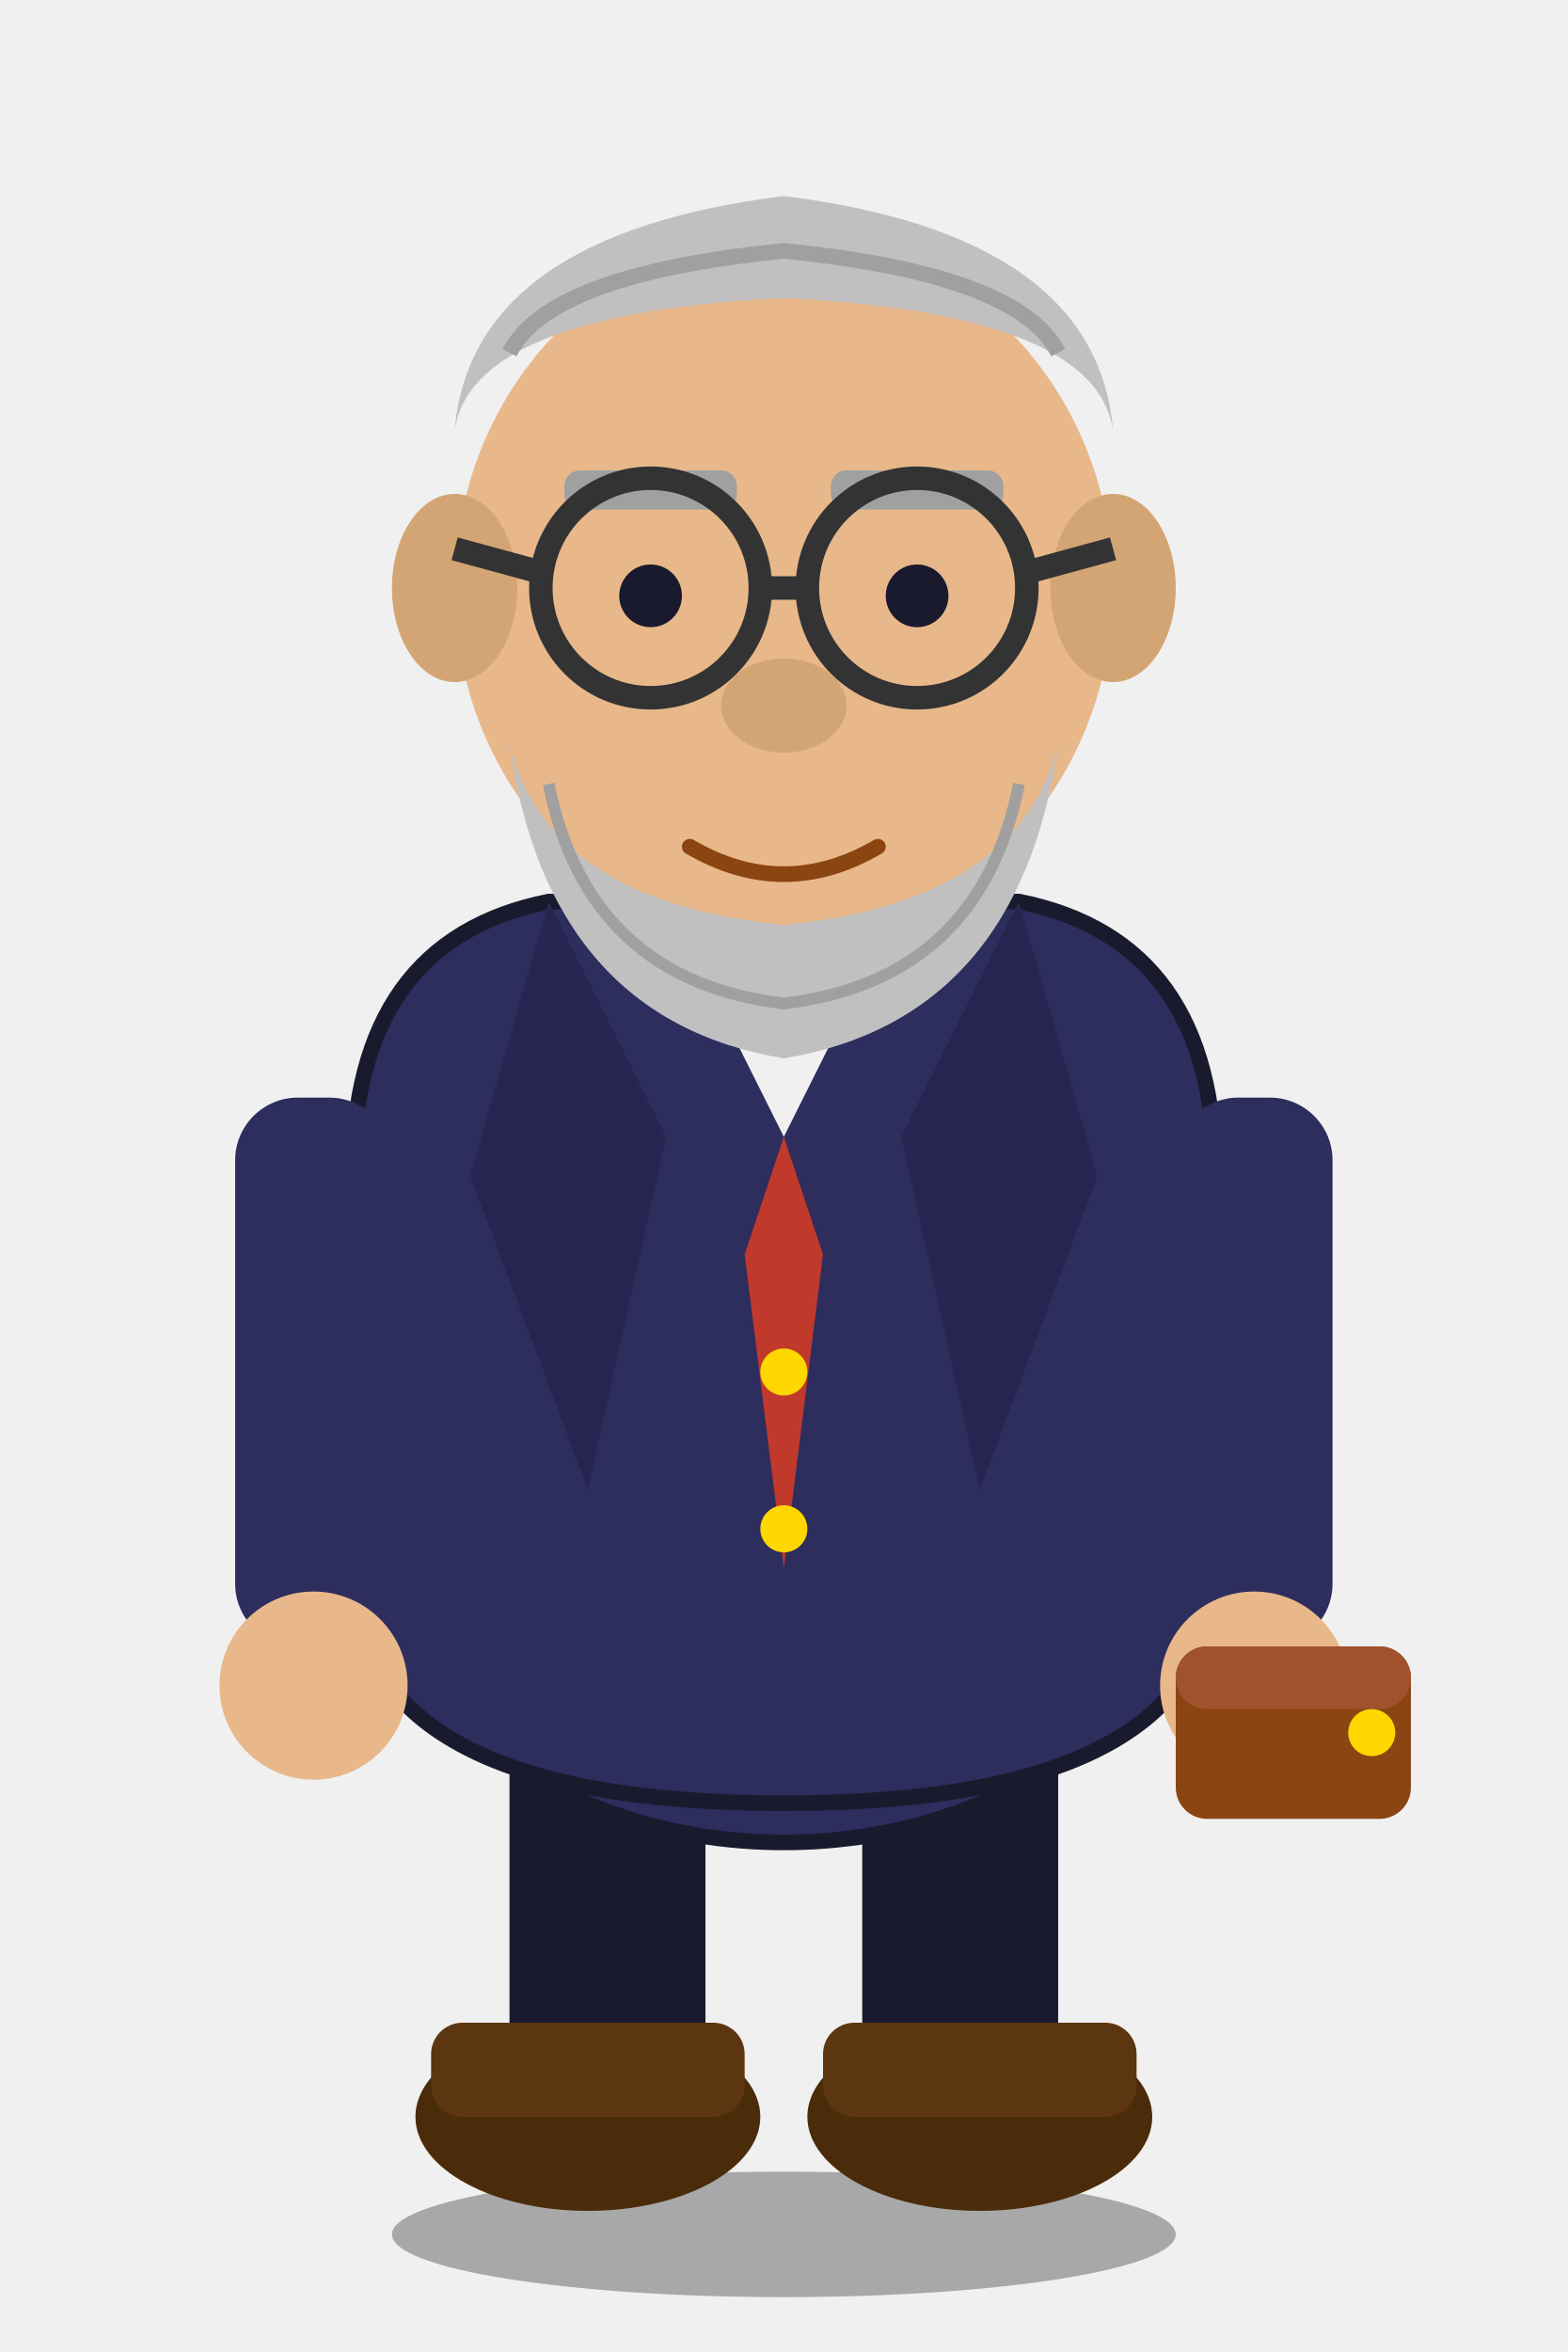
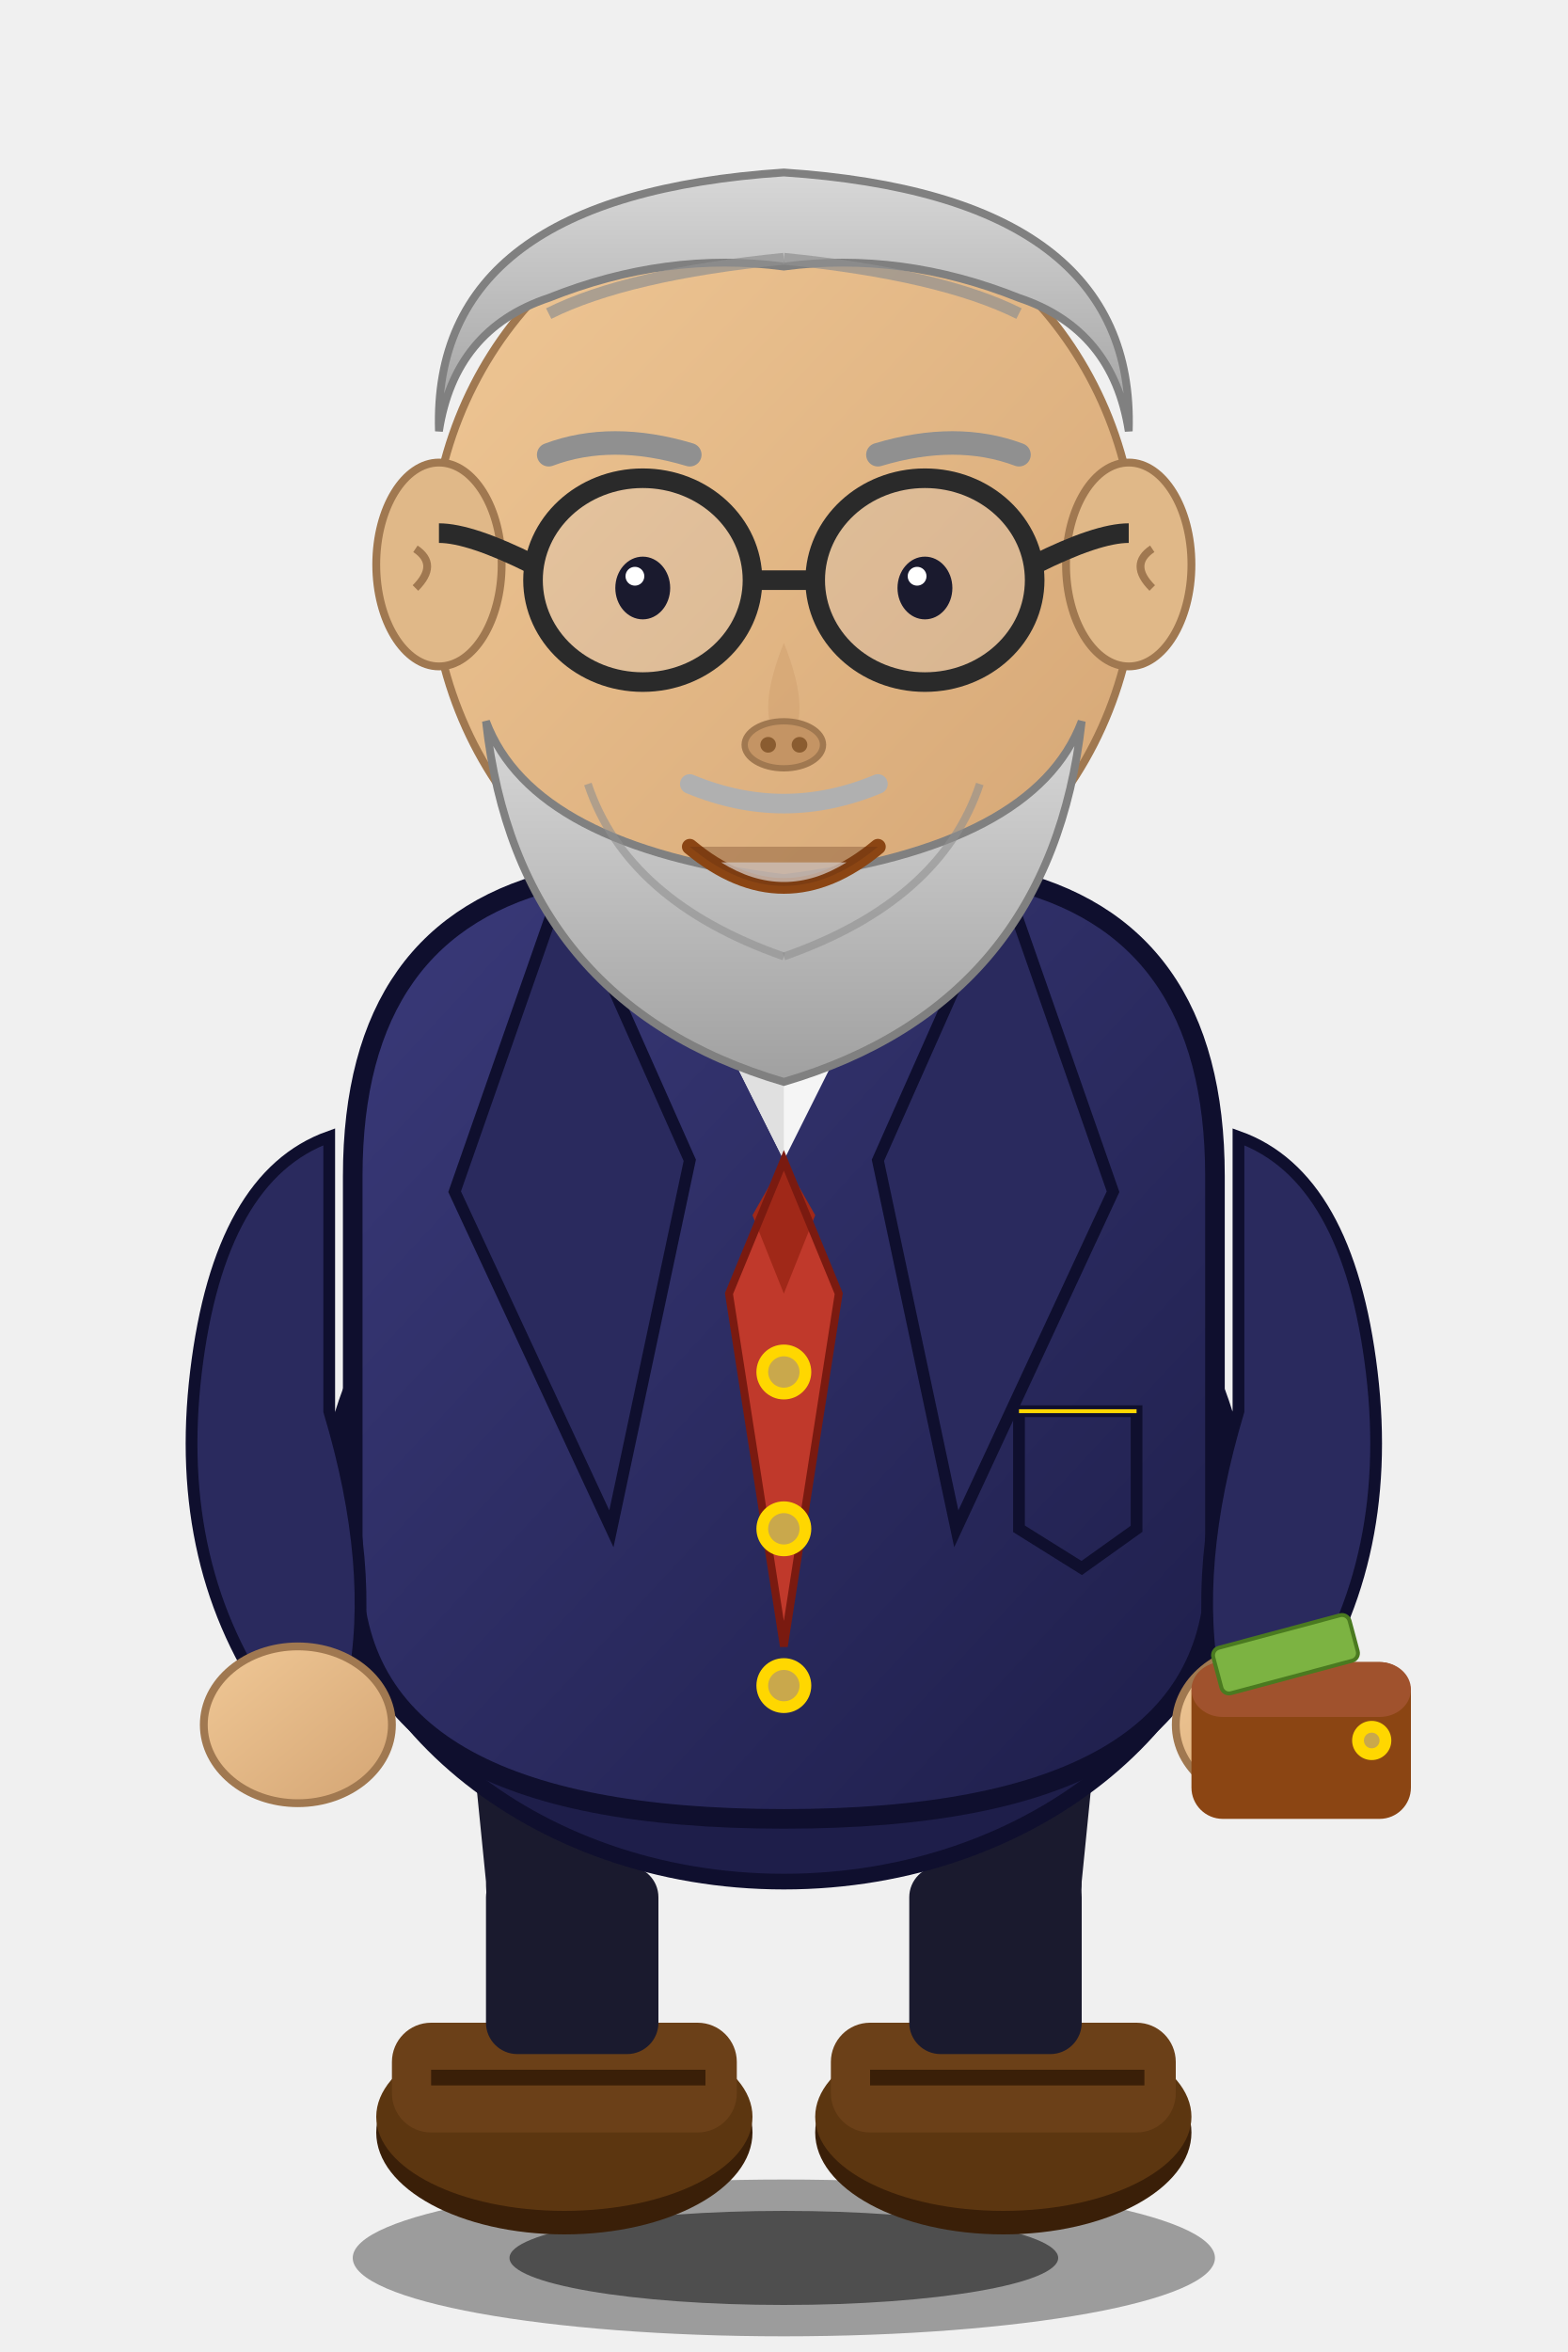
<svg xmlns="http://www.w3.org/2000/svg" viewBox="0 0 200 300" width="200" height="300">
-   <ellipse cx="100" cy="285" rx="50" ry="8" fill="rgba(0,0,0,0.3)" />
+   <ellipse cx="100" cy="288" rx="55" ry="10" fill="rgba(0,0,0,0.35)" />
+   <ellipse cx="100" cy="288" rx="35" ry="6" fill="rgba(0,0,0,0.5)" />
  <g id="tevas-left-leg">
-     <rect x="65" y="220" width="25" height="45" rx="6" fill="#1a1a2e" />
-     <ellipse cx="75" cy="270" rx="22" ry="12" fill="#4a2c0a" />
-     <rect x="55" y="258" width="40" height="12" rx="4" fill="#5c3610" />
+     <ellipse cx="72" cy="272" rx="24" ry="13" fill="#3a1f08" />
+     <ellipse cx="72" cy="270" rx="24" ry="12" fill="#5c3610" />
+     <rect x="50" y="258" width="44" height="14" rx="5" fill="#6b4018" />
+     <line x1="55" y1="265" x2="90" y2="265" stroke="#3a1f08" stroke-width="2" />
+     <rect x="62" y="238" width="22" height="24" rx="4" fill="#1a1a2e" />
+     <path d="M 60 220 L 62 240 Q 62 250 72 250 Q 82 250 82 240 L 84 220 Z" fill="#1a1a2e" />
  </g>
  <g id="tevas-right-leg">
-     <rect x="110" y="220" width="25" height="45" rx="6" fill="#1a1a2e" />
-     <ellipse cx="125" cy="270" rx="22" ry="12" fill="#4a2c0a" />
-     <rect x="105" y="258" width="40" height="12" rx="4" fill="#5c3610" />
+     <ellipse cx="128" cy="272" rx="24" ry="13" fill="#3a1f08" />
+     <ellipse cx="128" cy="270" rx="24" ry="12" fill="#5c3610" />
+     <rect x="106" y="258" width="44" height="14" rx="5" fill="#6b4018" />
+     <line x1="111" y1="265" x2="146" y2="265" stroke="#3a1f08" stroke-width="2" />
+     <rect x="116" y="238" width="22" height="24" rx="4" fill="#1a1a2e" />
+     <path d="M 116 220 L 118 240 Q 118 250 128 250 Q 138 250 138 240 L 140 220 Z" fill="#1a1a2e" />
  </g>
  <g id="tevas-body">
-     <ellipse cx="100" cy="190" rx="55" ry="45" fill="#2d2d5e" />
-     <ellipse cx="100" cy="190" rx="55" ry="45" fill="none" stroke="#1a1a2e" stroke-width="2" />
-     <path d="M 45 150 Q 45 120 70 115 L 130 115 Q 155 120 155 150 L 155 200 Q 155 230 100 230 Q 45 230 45 200 Z" fill="#2d2d5e" />
-     <path d="M 45 150 Q 45 120 70 115 L 130 115 Q 155 120 155 150 L 155 200 Q 155 230 100 230 Q 45 230 45 200 Z" fill="none" stroke="#1a1a2e" stroke-width="2" />
-     <path d="M 85 115 L 100 145 L 115 115 Z" fill="#f0f0f0" />
-     <path d="M 100 145 L 95 160 L 100 200 L 105 160 Z" fill="#c0392b" />
-     <path d="M 70 115 L 85 145 L 75 190 L 60 150 Z" fill="#252550" />
-     <path d="M 130 115 L 115 145 L 125 190 L 140 150 Z" fill="#252550" />
-     <circle cx="100" cy="175" r="3" fill="#FFD700" />
-     <circle cx="100" cy="195" r="3" fill="#FFD700" />
-     <rect x="30" y="140" width="20" height="70" rx="8" fill="#2d2d5e" />
-     <rect x="150" y="140" width="20" height="70" rx="8" fill="#2d2d5e" />
-     <circle cx="40" cy="215" r="12" fill="#e8b88a" />
-     <circle cx="160" cy="215" r="12" fill="#e8b88a" />
-     <rect x="150" y="210" width="30" height="22" rx="4" fill="#8B4513" />
-     <rect x="150" y="210" width="30" height="8" rx="4" fill="#A0522D" />
-     <circle cx="175" cy="221" r="3" fill="#FFD700" />
-     <rect x="90" y="100" width="20" height="20" fill="#e8b88a" />
-     <ellipse cx="100" cy="75" rx="42" ry="45" fill="#e8b88a" />
-     <ellipse cx="58" cy="75" rx="8" ry="12" fill="#d4a574" />
-     <ellipse cx="142" cy="75" rx="8" ry="12" fill="#d4a574" />
-     <path d="M 58 55 Q 60 30 100 25 Q 140 30 142 55 Q 140 40 100 38 Q 60 40 58 55 Z" fill="#c0c0c0" />
-     <path d="M 65 45 Q 70 35 100 32 Q 130 35 135 45" fill="none" stroke="#a0a0a0" stroke-width="2" />
-     <rect x="72" y="60" width="22" height="5" rx="2" fill="#a0a0a0" />
-     <rect x="106" y="60" width="22" height="5" rx="2" fill="#a0a0a0" />
-     <circle cx="83" cy="75" r="14" fill="none" stroke="#333" stroke-width="3" />
-     <circle cx="117" cy="75" r="14" fill="none" stroke="#333" stroke-width="3" />
-     <line x1="97" y1="75" x2="103" y2="75" stroke="#333" stroke-width="3" />
-     <line x1="69" y1="73" x2="58" y2="70" stroke="#333" stroke-width="3" />
-     <line x1="131" y1="73" x2="142" y2="70" stroke="#333" stroke-width="3" />
-     <circle cx="83" cy="76" r="4" fill="#1a1a2e" />
-     <circle cx="117" cy="76" r="4" fill="#1a1a2e" />
-     <ellipse cx="100" cy="90" rx="8" ry="6" fill="#d4a574" />
-     <path d="M 65 95 Q 70 130 100 135 Q 130 130 135 95 Q 130 115 100 118 Q 70 115 65 95 Z" fill="#c0c0c0" />
-     <path d="M 70 100 Q 75 125 100 128 Q 125 125 130 100" fill="none" stroke="#a0a0a0" stroke-width="1.5" />
-     <path d="M 88 108 Q 100 115 112 108" fill="none" stroke="#8B4513" stroke-width="2" stroke-linecap="round" />
+     <defs>
+       <linearGradient id="jacketGrad" x1="0%" y1="0%" x2="100%" y2="100%">
+         <stop offset="0%" stop-color="#3a3a7a" />
+         <stop offset="100%" stop-color="#1e1e4a" />
+       </linearGradient>
+       <linearGradient id="skinGrad" x1="0%" y1="0%" x2="100%" y2="100%">
+         <stop offset="0%" stop-color="#f0c896" />
+         <stop offset="100%" stop-color="#d4a574" />
+       </linearGradient>
+       <linearGradient id="hairGrad" x1="0%" y1="0%" x2="0%" y2="100%">
+         <stop offset="0%" stop-color="#d8d8d8" />
+         <stop offset="100%" stop-color="#a0a0a0" />
+       </linearGradient>
+       <radialGradient id="bellyGrad" cx="50%" cy="40%">
+         <stop offset="0%" stop-color="#3a3a7a" />
+         <stop offset="100%" stop-color="#1e1e4a" />
+       </radialGradient>
+     </defs>
+     <ellipse cx="100" cy="192" rx="58" ry="48" fill="url(#bellyGrad)" />
+     <ellipse cx="100" cy="192" rx="58" ry="48" fill="none" stroke="#0f0f2e" stroke-width="2" />
+     <path d="M 45 150 Q 45 118 72 112 L 128 112 Q 155 118 155 150 L 155 200 Q 155 232 100 232 Q 45 232 45 200 Z" fill="url(#jacketGrad)" />
+     <path d="M 45 150 Q 45 118 72 112 L 128 112 Q 155 118 155 150 L 155 200 Q 155 232 100 232 Q 45 232 45 200 Z" fill="none" stroke="#0f0f2e" stroke-width="2.5" />
+     <path d="M 82 112 L 100 148 L 118 112 Z" fill="#f5f5f5" />
+     <path d="M 82 112 L 100 148 L 100 115 Z" fill="#e0e0e0" />
+     <path d="M 100 148 L 93 165 L 100 210 L 107 165 Z" fill="#c0392b" />
+     <path d="M 100 148 L 96 155 L 100 165 L 104 155 Z" fill="#a02818" />
+     <path d="M 100 148 L 93 165 L 100 210 L 107 165 Z" fill="none" stroke="#7a1a10" stroke-width="1" />
+     <path d="M 72 112 L 88 148 L 78 195 L 58 152 Z" fill="#2a2a5e" />
+     <path d="M 72 112 L 88 148 L 78 195 L 58 152 Z" fill="none" stroke="#0f0f2e" stroke-width="1.5" />
+     <path d="M 128 112 L 112 148 L 122 195 L 142 152 Z" fill="#2a2a5e" />
+     <path d="M 128 112 L 112 148 L 122 195 L 142 152 Z" fill="none" stroke="#0f0f2e" stroke-width="1.5" />
+     <path d="M 130 180 L 145 180 L 145 195 L 138 200 L 130 195 Z" fill="none" stroke="#0f0f2e" stroke-width="1.5" />
+     <path d="M 130 180 L 145 180" stroke="#FFD700" stroke-width="0.5" />
+     <circle cx="100" cy="175" r="3.5" fill="#FFD700" />
+     <circle cx="100" cy="175" r="2" fill="#c9a84c" />
+     <circle cx="100" cy="195" r="3.5" fill="#FFD700" />
+     <circle cx="100" cy="195" r="2" fill="#c9a84c" />
+     <circle cx="100" cy="215" r="3.5" fill="#FFD700" />
+     <circle cx="100" cy="215" r="2" fill="#c9a84c" />
+     <path d="M 42 145 Q 28 150 25 175 Q 22 200 35 218 Q 42 222 45 215 Q 48 200 42 180 Z" fill="#2a2a5e" />
+     <path d="M 42 145 Q 28 150 25 175 Q 22 200 35 218 Q 42 222 45 215 Q 48 200 42 180 Z" fill="none" stroke="#0f0f2e" stroke-width="1.5" />
+     <ellipse cx="38" cy="220" rx="12" ry="10" fill="url(#skinGrad)" />
+     <ellipse cx="38" cy="220" rx="12" ry="10" fill="none" stroke="#a07850" stroke-width="1" />
+     <path d="M 158 145 Q 172 150 175 175 Q 178 200 165 218 Q 158 222 155 215 Q 152 200 158 180 Z" fill="#2a2a5e" />
+     <path d="M 158 145 Q 172 150 175 175 Q 178 200 165 218 Q 158 222 155 215 Q 152 200 158 180 Z" fill="none" stroke="#0f0f2e" stroke-width="1.5" />
+     <ellipse cx="162" cy="220" rx="12" ry="10" fill="url(#skinGrad)" />
+     <ellipse cx="162" cy="220" rx="12" ry="10" fill="none" stroke="#a07850" stroke-width="1" />
+     <rect x="152" y="212" width="28" height="20" rx="4" fill="#8B4513" />
+     <rect x="152" y="212" width="28" height="7" rx="4" fill="#A0522D" />
+     <circle cx="175" cy="222" r="2.5" fill="#FFD700" />
+     <circle cx="175" cy="222" r="1" fill="#c9a84c" />
+     <rect x="155" y="208" width="18" height="6" rx="1" fill="#7cb342" transform="rotate(-15 164 211)" />
+     <rect x="155" y="208" width="18" height="6" rx="1" fill="none" stroke="#4a7a20" stroke-width="0.5" transform="rotate(-15 164 211)" />
+     <path d="M 88 100 L 88 118 Q 100 122 112 118 L 112 100 Z" fill="url(#skinGrad)" />
+     <path d="M 88 100 L 88 118 Q 100 122 112 118 L 112 100 Z" fill="none" stroke="#a07850" stroke-width="1" />
+     <ellipse cx="100" cy="115" rx="10" ry="3" fill="rgba(0,0,0,0.15)" />
+     <ellipse cx="100" cy="72" rx="45" ry="48" fill="url(#skinGrad)" />
+     <ellipse cx="100" cy="72" rx="45" ry="48" fill="none" stroke="#a07850" stroke-width="1" />
+     <ellipse cx="56" cy="72" rx="8" ry="13" fill="#e0b888" />
+     <ellipse cx="56" cy="72" rx="8" ry="13" fill="none" stroke="#a07850" stroke-width="1" />
+     <path d="M 53 70 Q 56 72 53 75" fill="none" stroke="#a07850" stroke-width="1" />
+     <ellipse cx="144" cy="72" rx="8" ry="13" fill="#e0b888" />
+     <ellipse cx="144" cy="72" rx="8" ry="13" fill="none" stroke="#a07850" stroke-width="1" />
+     <path d="M 147 70 Q 144 72 147 75" fill="none" stroke="#a07850" stroke-width="1" />
+     <path d="M 56 55 Q 55 25 100 22 Q 145 25 144 55 Q 142 42 130 38 Q 115 32 100 34 Q 85 32 70 38 Q 58 42 56 55 Z" fill="url(#hairGrad)" />
+     <path d="M 56 55 Q 55 25 100 22 Q 145 25 144 55 Q 142 42 130 38 Q 115 32 100 34 Q 85 32 70 38 Q 58 42 56 55 Z" fill="none" stroke="#808080" stroke-width="1" />
+     <path d="M 70 40 Q 80 35 100 33" fill="none" stroke="#909090" stroke-width="1.5" opacity="0.7" />
+     <path d="M 100 33 Q 120 35 130 40" fill="none" stroke="#909090" stroke-width="1.5" opacity="0.7" />
+     <path d="M 70 58 Q 78 55 88 58" fill="none" stroke="#909090" stroke-width="3" stroke-linecap="round" />
+     <path d="M 112 58 Q 122 55 130 58" fill="none" stroke="#909090" stroke-width="3" stroke-linecap="round" />
+     <ellipse cx="82" cy="74" rx="14" ry="13" fill="rgba(200,220,255,0.15)" />
+     <ellipse cx="82" cy="74" rx="14" ry="13" fill="none" stroke="#2a2a2a" stroke-width="2.5" />
+     <ellipse cx="118" cy="74" rx="14" ry="13" fill="rgba(200,220,255,0.15)" />
+     <ellipse cx="118" cy="74" rx="14" ry="13" fill="none" stroke="#2a2a2a" stroke-width="2.5" />
+     <line x1="96" y1="74" x2="104" y2="74" stroke="#2a2a2a" stroke-width="2.5" />
+     <path d="M 68 72 Q 60 68 56 68" fill="none" stroke="#2a2a2a" stroke-width="2.5" />
+     <path d="M 132 72 Q 140 68 144 68" fill="none" stroke="#2a2a2a" stroke-width="2.5" />
+     <ellipse cx="82" cy="75" rx="3.5" ry="4" fill="#1a1a2e" />
+     <ellipse cx="118" cy="75" rx="3.5" ry="4" fill="#1a1a2e" />
+     <circle cx="81" cy="73.5" r="1.2" fill="white" />
+     <circle cx="117" cy="73.5" r="1.2" fill="white" />
+     <path d="M 100 82 Q 96 92 100 95 Q 104 92 100 82" fill="#d4a574" opacity="0.7" />
+     <ellipse cx="100" cy="95" rx="5" ry="3" fill="#c49464" />
+     <ellipse cx="100" cy="95" rx="5" ry="3" fill="none" stroke="#a07850" stroke-width="0.8" />
+     <circle cx="98" cy="95" r="1" fill="#8a5c30" />
+     <circle cx="102" cy="95" r="1" fill="#8a5c30" />
+     <path d="M 62 92 Q 66 128 100 138 Q 134 128 138 92 Q 132 108 100 112 Q 68 108 62 92 Z" fill="url(#hairGrad)" />
+     <path d="M 62 92 Q 66 128 100 138 Q 134 128 138 92 Q 132 108 100 112 Q 68 108 62 92 Z" fill="none" stroke="#808080" stroke-width="1" />
+     <path d="M 75 100 Q 80 115 100 122" fill="none" stroke="#909090" stroke-width="1" opacity="0.6" />
+     <path d="M 125 100 Q 120 115 100 122" fill="none" stroke="#909090" stroke-width="1" opacity="0.6" />
+     <path d="M 88 100 Q 100 105 112 100" fill="none" stroke="#b0b0b0" stroke-width="2.5" stroke-linecap="round" />
+     <path d="M 88 108 Q 100 118 112 108" fill="none" stroke="#8B4513" stroke-width="2" stroke-linecap="round" />
+     <path d="M 92 110 Q 100 115 108 110" fill="white" opacity="0.8" />
+     <path d="M 88 108 Q 100 118 112 108 Z" fill="#5a2a10" opacity="0.3" />
  </g>
</svg>
